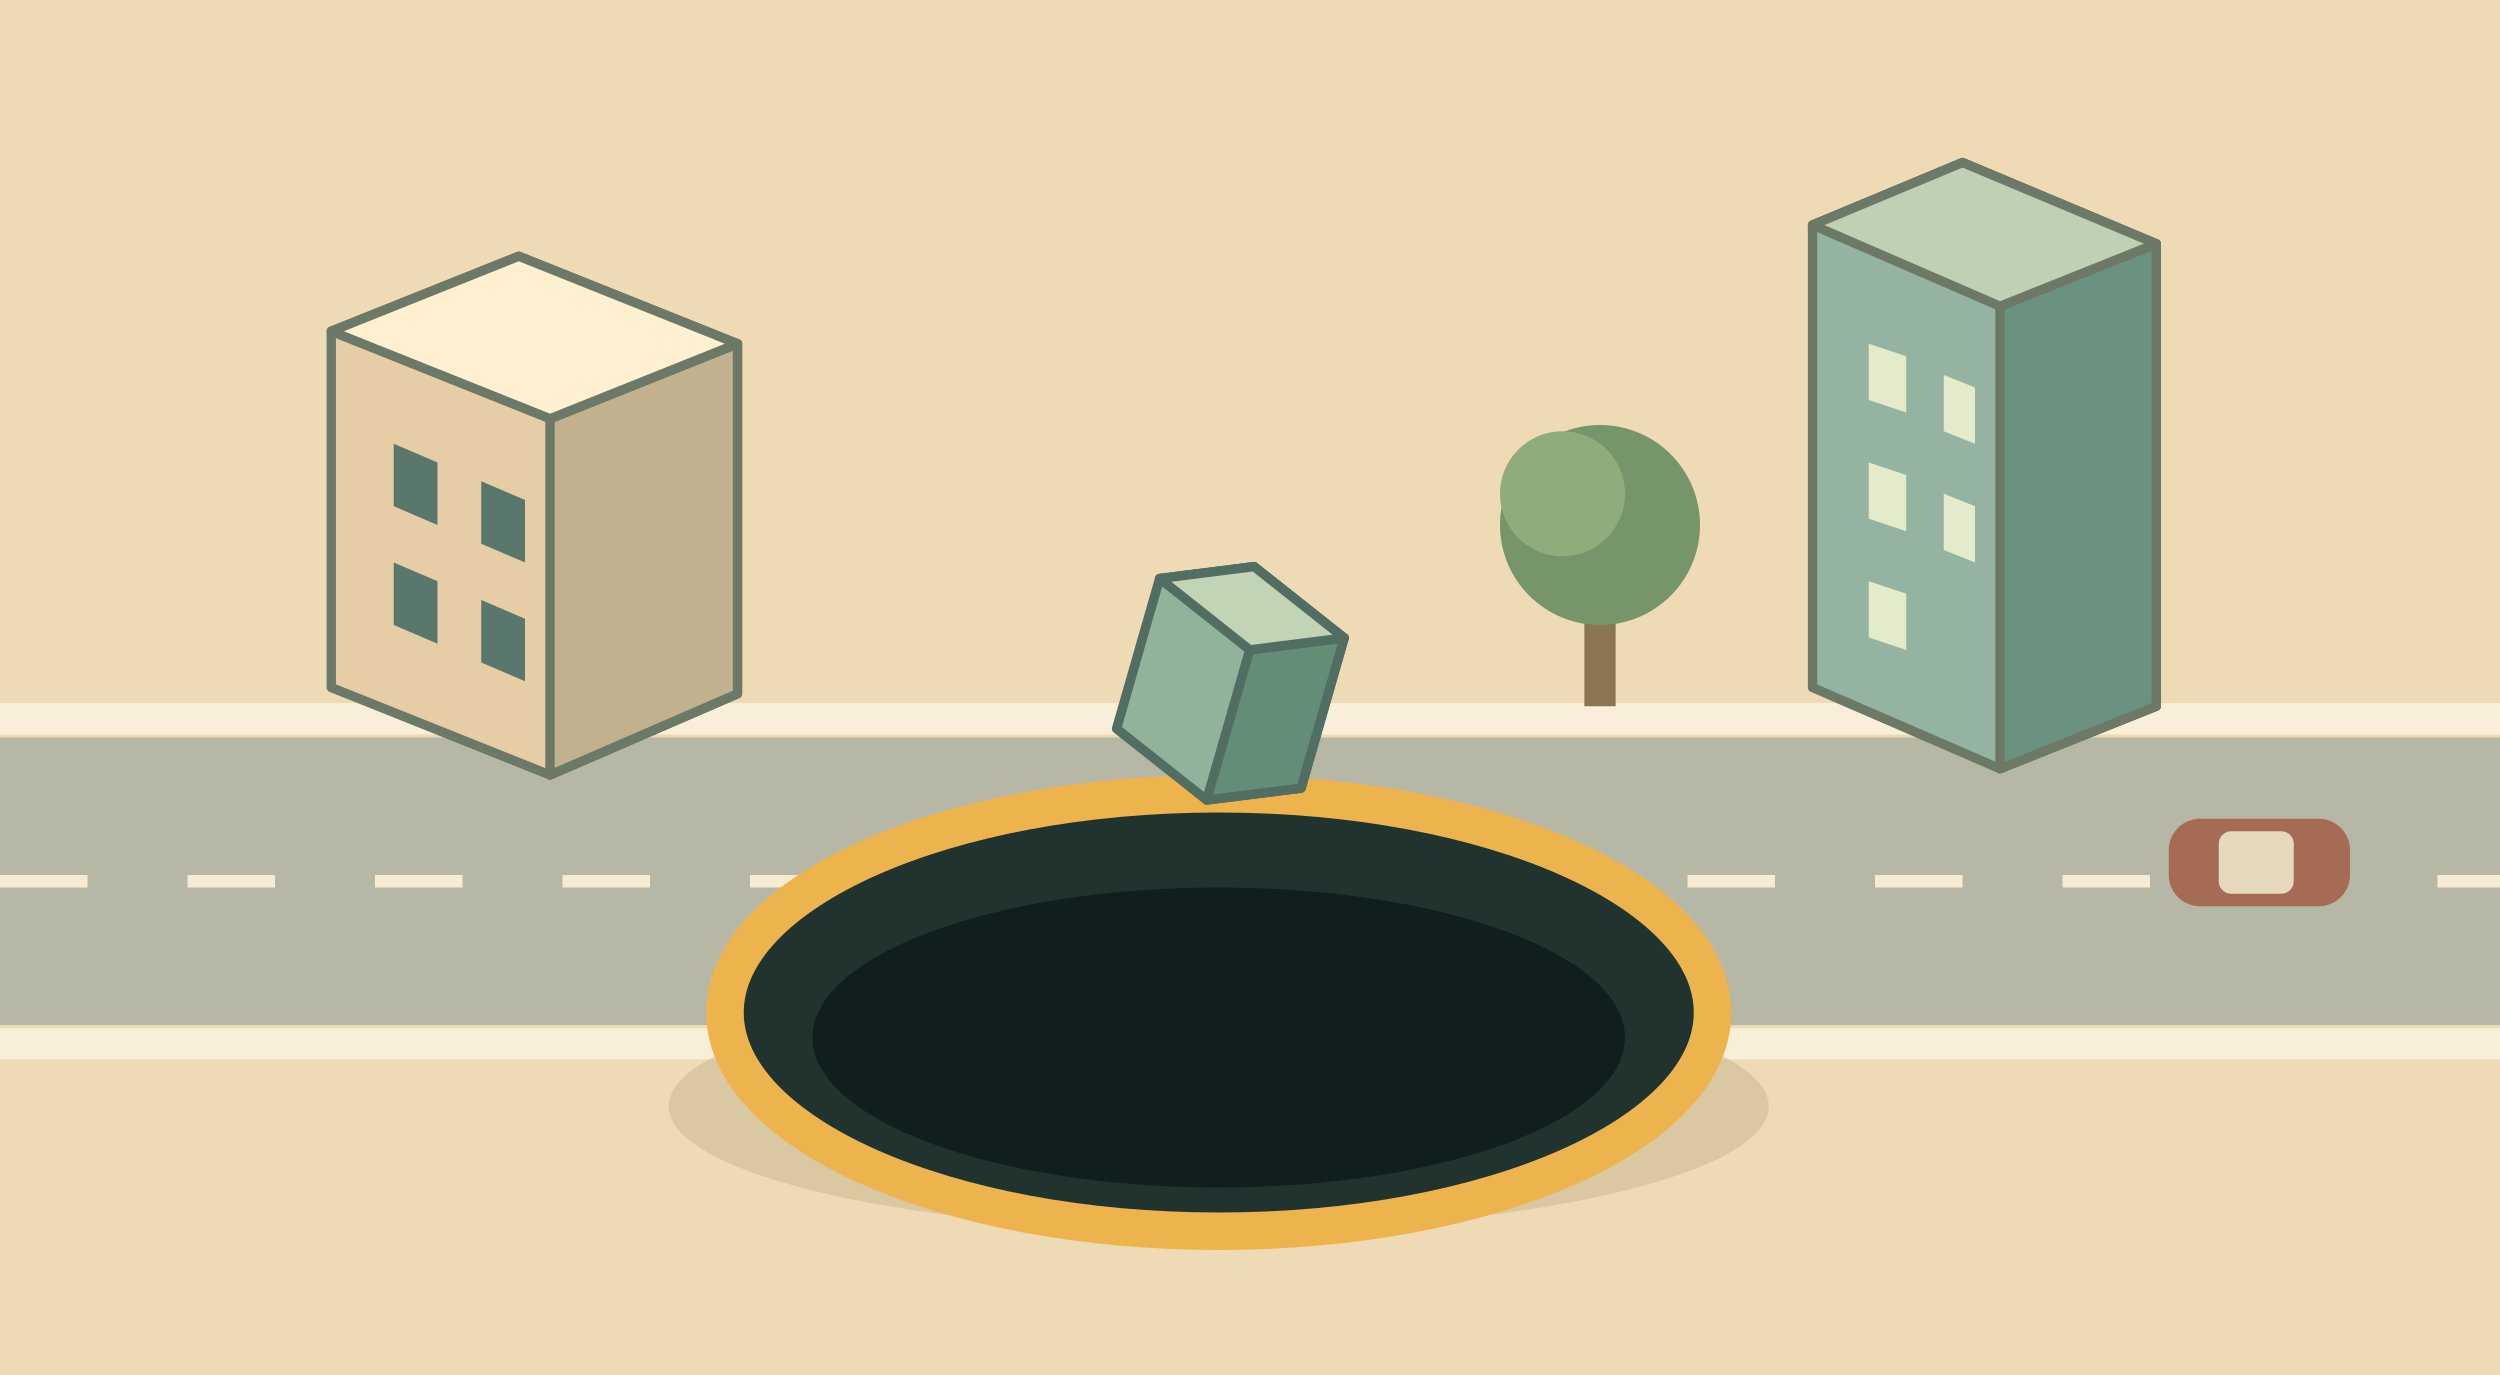
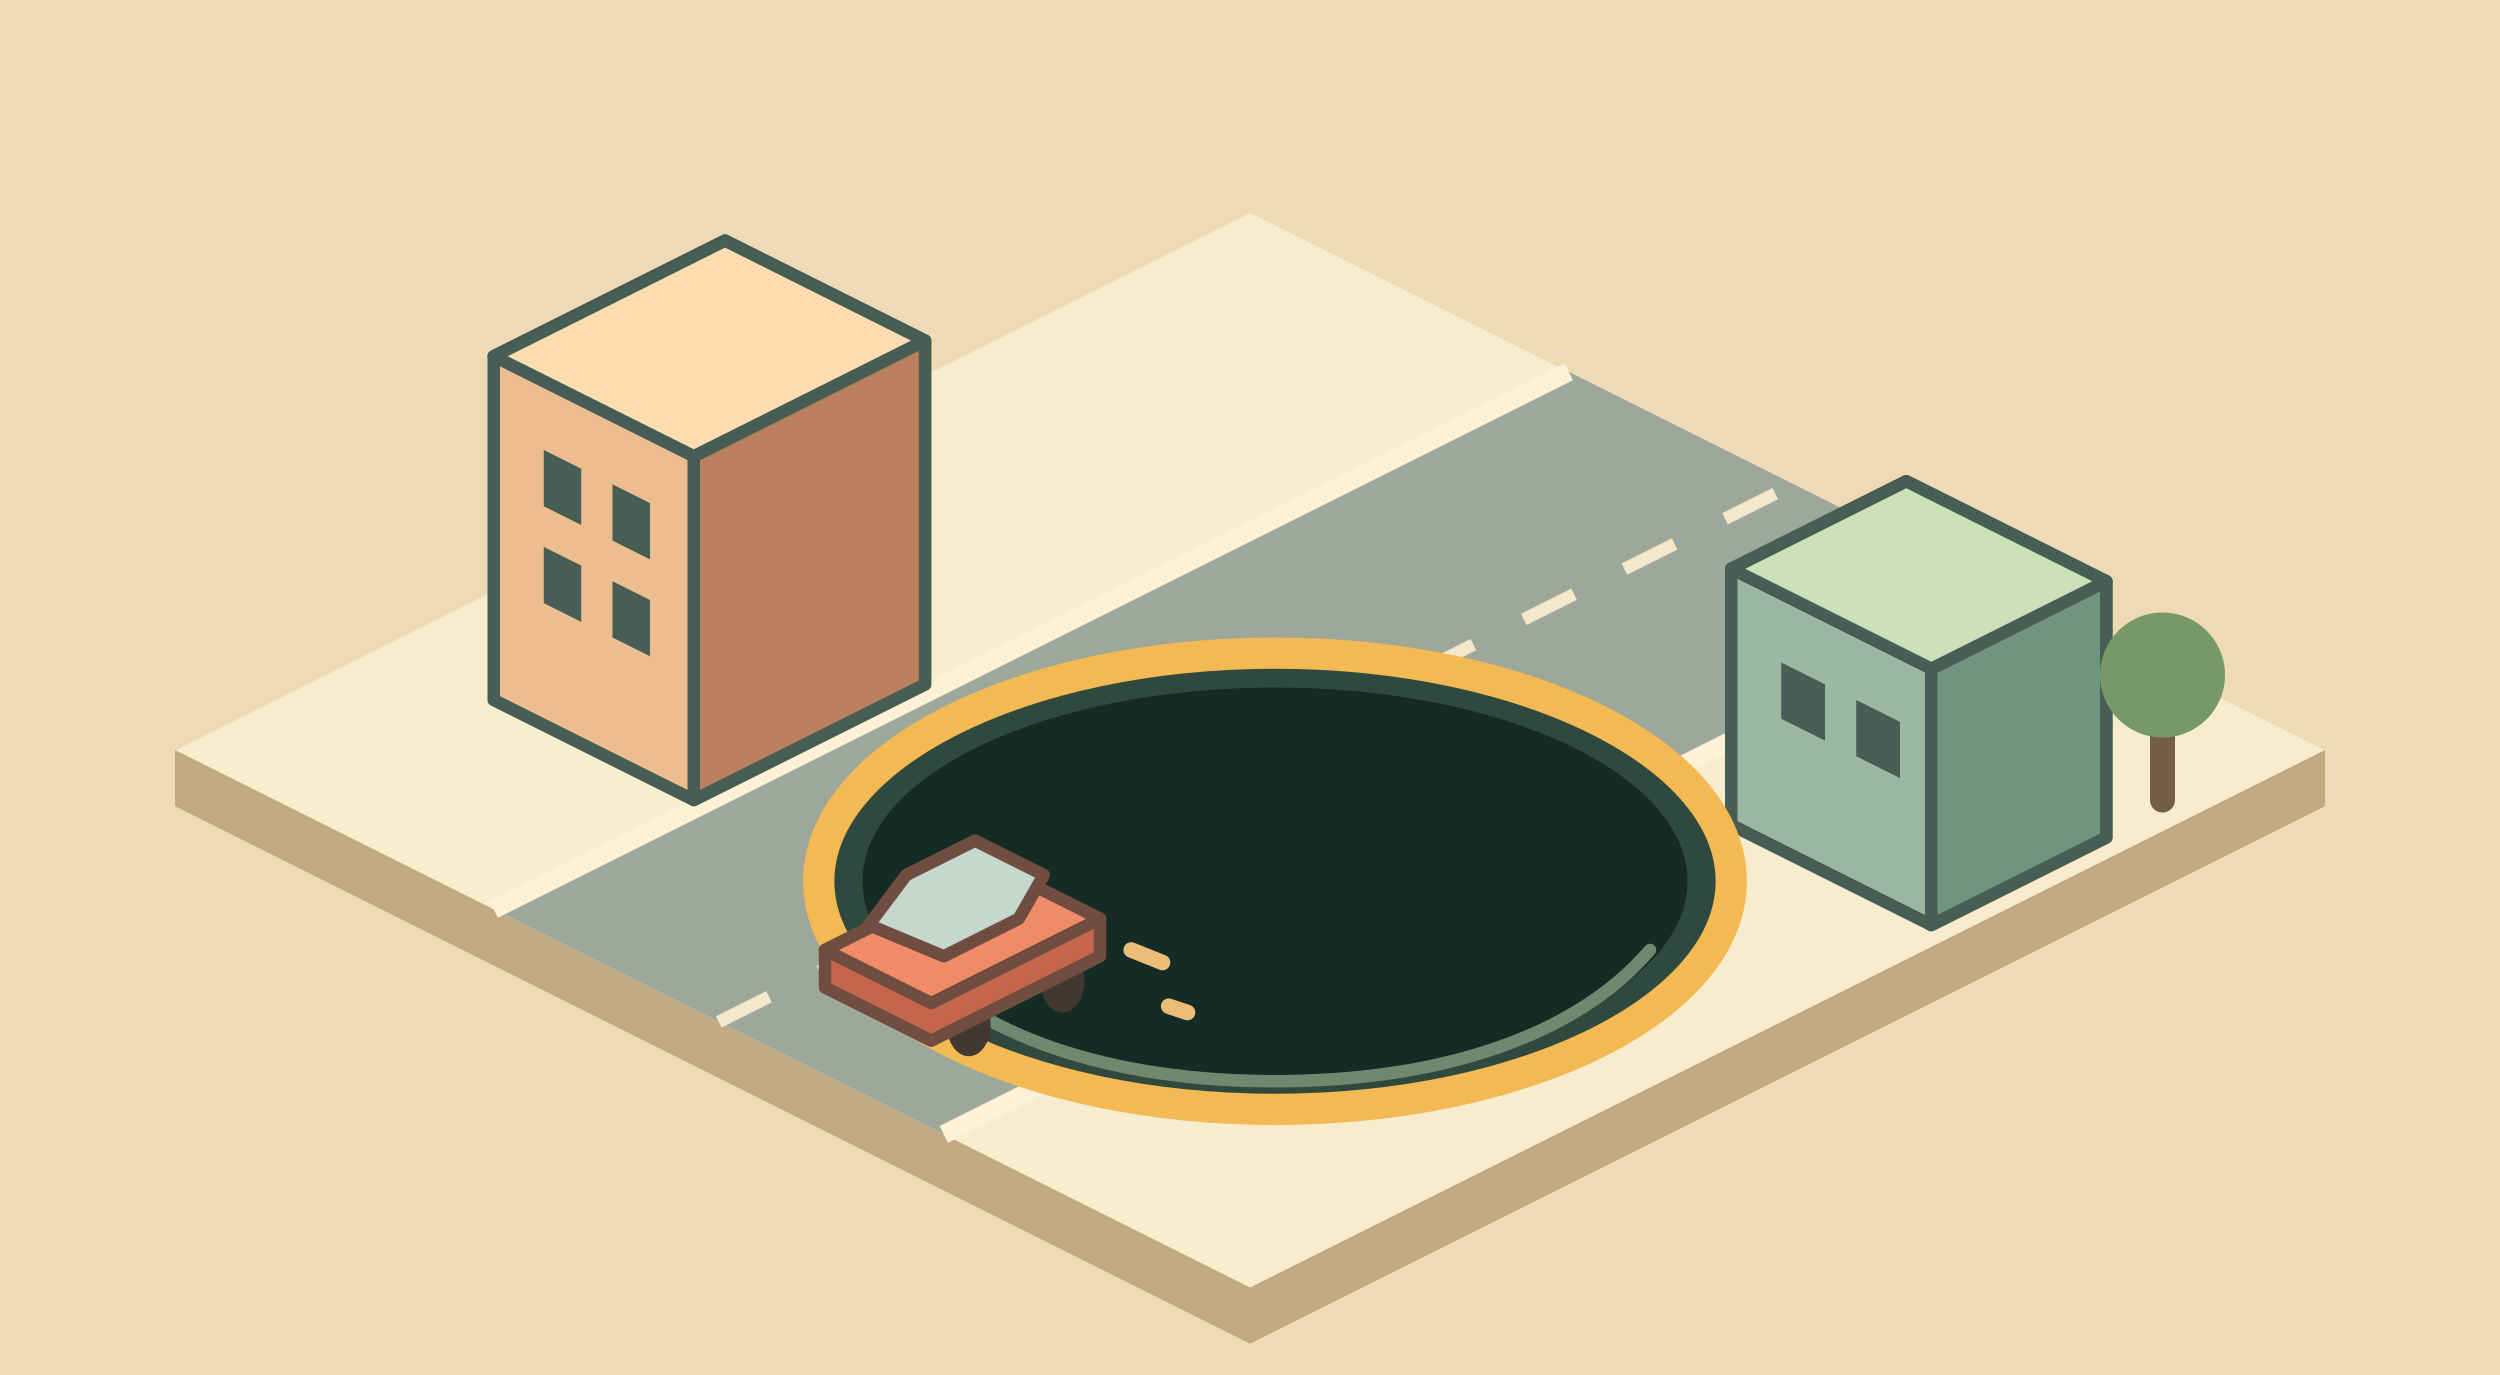
<svg xmlns="http://www.w3.org/2000/svg" viewBox="0 0 400 220">
  <rect width="400" height="220" fill="#eedbb6" />
-   <path d="M0 118h400v46H0z" fill="#b6b8a5" />
-   <path d="M0 115h400M0 167h400" stroke="#f9efd9" stroke-width="5" />
-   <path d="M0 141h400" stroke="#f6ecd4" stroke-width="2" stroke-dasharray="14 16" />
-   <g stroke="#6c7967" stroke-width="1.5" stroke-linejoin="round">
-     <path d="m53 53 30-12 35 14v56l-30 13-35-14z" fill="#e7cda5" />
-     <path d="m88 67 30-12v56l-30 13z" fill="#c1b18e" />
-     <path d="m53 53 30-12 35 14-30 12z" fill="#fff0d1" />
-     <path d="m290 36 24-10 31 13v74l-25 10-30-13z" fill="#94b3a0" />
-     <path d="m320 49 25-10v74l-25 10z" fill="#6b9180" />
-     <path d="m290 36 24-10 31 13-25 10z" fill="#bfd0b4" />
+   <path d="m28 120 172-86 172 86v9l-172 86-172-86z" fill="#c1a981" />
+   <path d="m28 120 172-86 172 86-172 86z" fill="#f8eccf" />
+   <path d="m79 145.5 172-86 72 36-172 86z" fill="#9da89a" />
+   <path d="m79 145.5 172-86m-100 122 172-86" fill="none" stroke="#fff1d6" stroke-width="3" />
+   <path d="m115 163.5 172-86" fill="none" stroke="#f4e8ca" stroke-width="2" stroke-dasharray="9 9" />
+   <g stroke="#465e54" stroke-width="2" stroke-linejoin="round">
+     <path d="m79 57 37-18.5 32 16v55l-37 18.5-32-16z" fill="#edbd90" />
+     <path d="m111 73 37-18.5v55l-37 18.5z" fill="#bd805e" />
+     <path d="m79 57 37-18.5 32 16-37 18.5z" fill="#ffddb1" />
+     <path d="m277 91 28-14 32 16v41l-28 14-32-16z" fill="#9cb8a2" />
+     <path d="m309 107 28-14v41l-28 14z" fill="#6f947f" />
+     <path d="m277 91 28-14 32 16-28 14z" fill="#cde0b8" />
  </g>
-   <g fill="#5a776d">
-     <path d="m63 71 7 3v10l-7-3zm14 6 7 3v10l-7-3zm-14 13 7 3v10l-7-3zm14 6 7 3v10l-7-3z" />
-     <path d="m299 55 6 2v9l-6-2zm12 5 5 2v9l-5-2zm-12 14 6 2v9l-6-2zm12 5 5 2v9l-5-2zm-12 14 6 2v9l-6-2z" fill="#e3ebca" />
+   <g fill="#465e54">
+     <path d="m87 72 6 3v9l-6-3zm11 5.5 6 3v9l-6-3zm-11 10 6 3v9l-6-3zm11 5.5 6 3v9l-6-3z" />
+     <path d="m285 106 7 3.5v9l-7-3.5zm12 6 7 3.5v9l-7-3.5z" />
  </g>
-   <path d="M256 90v23" stroke="#8d7452" stroke-width="5" />
-   <circle cx="256" cy="84" r="16" fill="#76956b" />
-   <circle cx="250" cy="79" r="10" fill="#91ac7c" />
-   <g transform="translate(347 131)" fill="#a66b54">
-     <rect width="29" height="14" rx="5" />
-     <rect x="8" y="2" width="12" height="10" rx="2" fill="#e5d9bd" />
+   <path d="M346 128v-13" stroke="#745e45" stroke-width="4" stroke-linecap="round" />
+   <circle cx="346" cy="108" r="10" fill="#779867" />
+   <ellipse cx="204" cy="141" rx="73" ry="36.5" fill="#30493f" stroke="#f3b953" stroke-width="5" />
+   <ellipse cx="204" cy="141" rx="66" ry="31" fill="#152b26" />
+   <path d="M144 152c12 14 34 21 60 21s48-7 60-21" fill="none" stroke="#6f886e" stroke-width="2" stroke-linecap="round" />
+   <g fill="#433831">
+     <ellipse cx="155" cy="164" rx="3.5" ry="5" />
+     <ellipse cx="170" cy="157" rx="3.5" ry="5" />
  </g>
-   <ellipse cx="195" cy="177" rx="88" ry="20" fill="#b5a37e" opacity=".35" />
-   <ellipse cx="195" cy="162" rx="79" ry="35" fill="#20332f" stroke="#edb44e" stroke-width="6" />
-   <ellipse cx="195" cy="166" rx="65" ry="24" fill="#101f1e" />
-   <g transform="rotate(16 195 114)" stroke="#526d61" stroke-width="1.5" stroke-linejoin="round">
-     <path d="m180 96 14-6 17 7v25l-14 6-17-7z" fill="#92b39b" />
-     <path d="m197 103 14-6v25l-14 6z" fill="#648d78" />
-     <path d="m180 96 14-6 17 7-14 6z" fill="#c1d4b5" />
+   <g stroke="#704d40" stroke-width="2" stroke-linejoin="round">
+     <path d="m132 152 27-13.5 17 8.5v6l-27 13.5-17-8.5z" fill="#c4654c" />
+     <path d="m132 152 27-13.5 17 8.5-27 13.5z" fill="#f08d68" />
+     <path d="m139 148 6-8 11-5.5 11 5.5-4 7-12 6z" fill="#c5d8cd" />
  </g>
+   <path d="m181 152 5 2m1 7 3 1" stroke="#edbd78" stroke-width="2.5" stroke-linecap="round" />
</svg>
